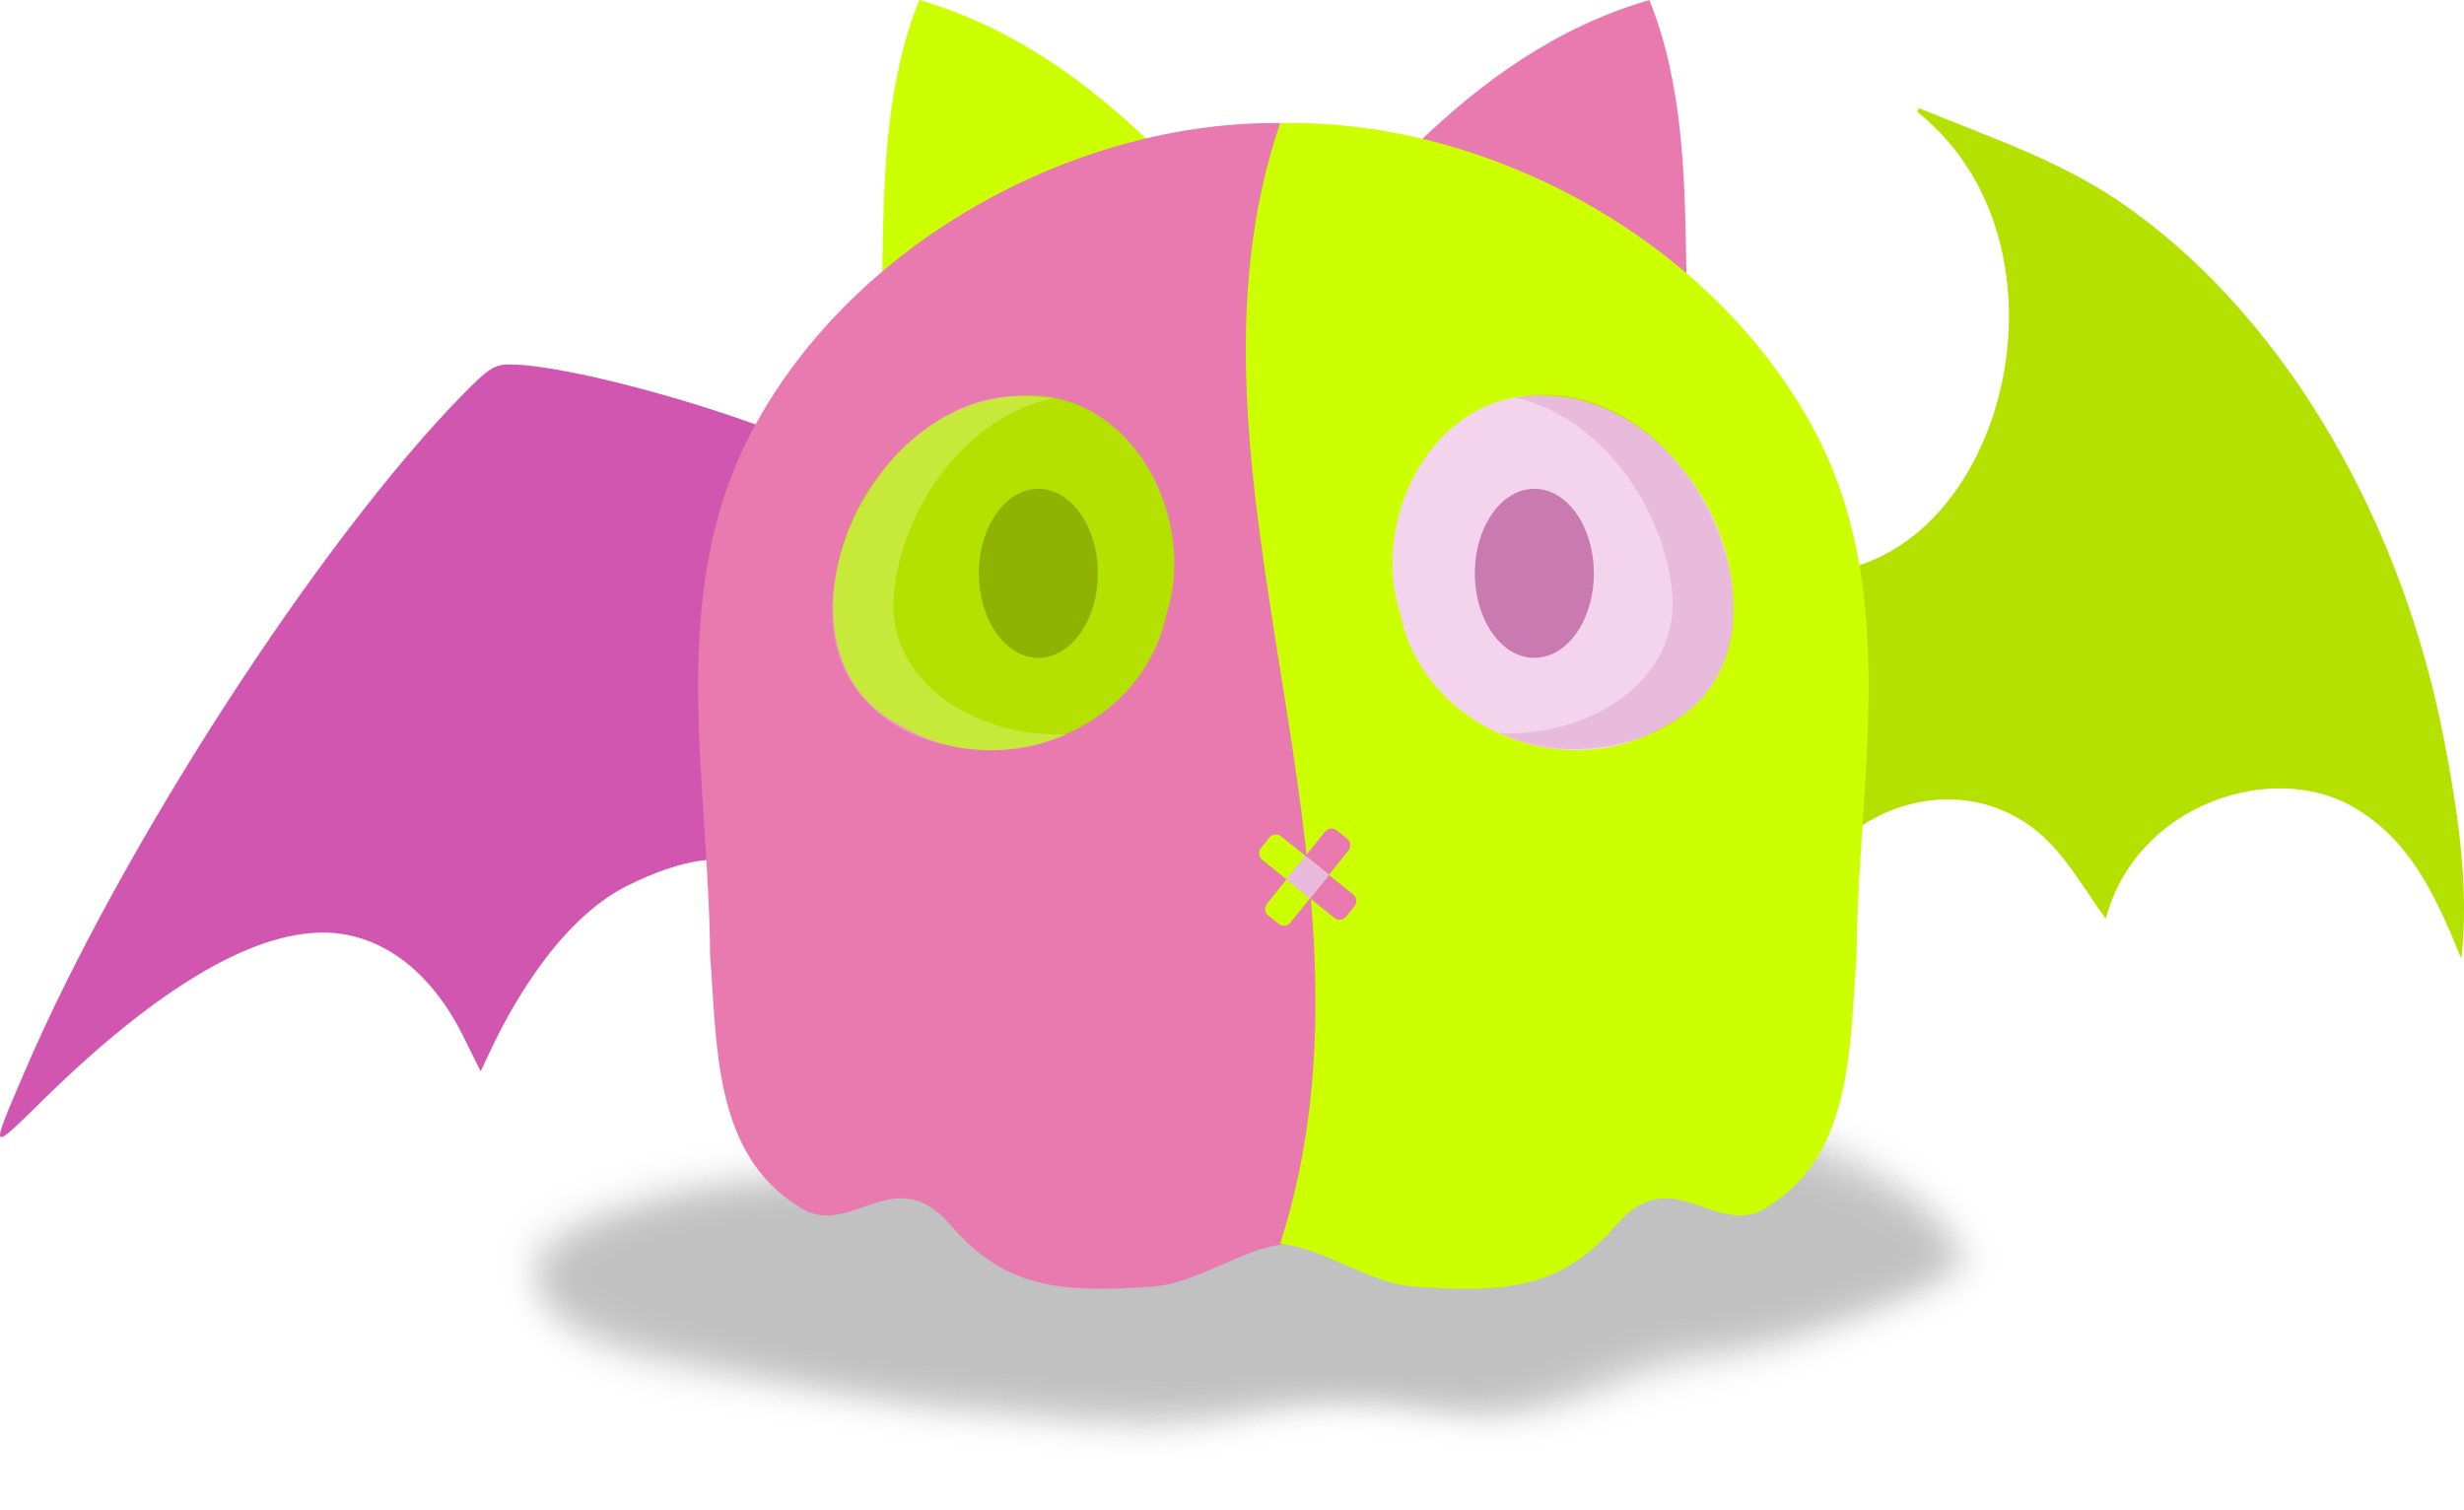
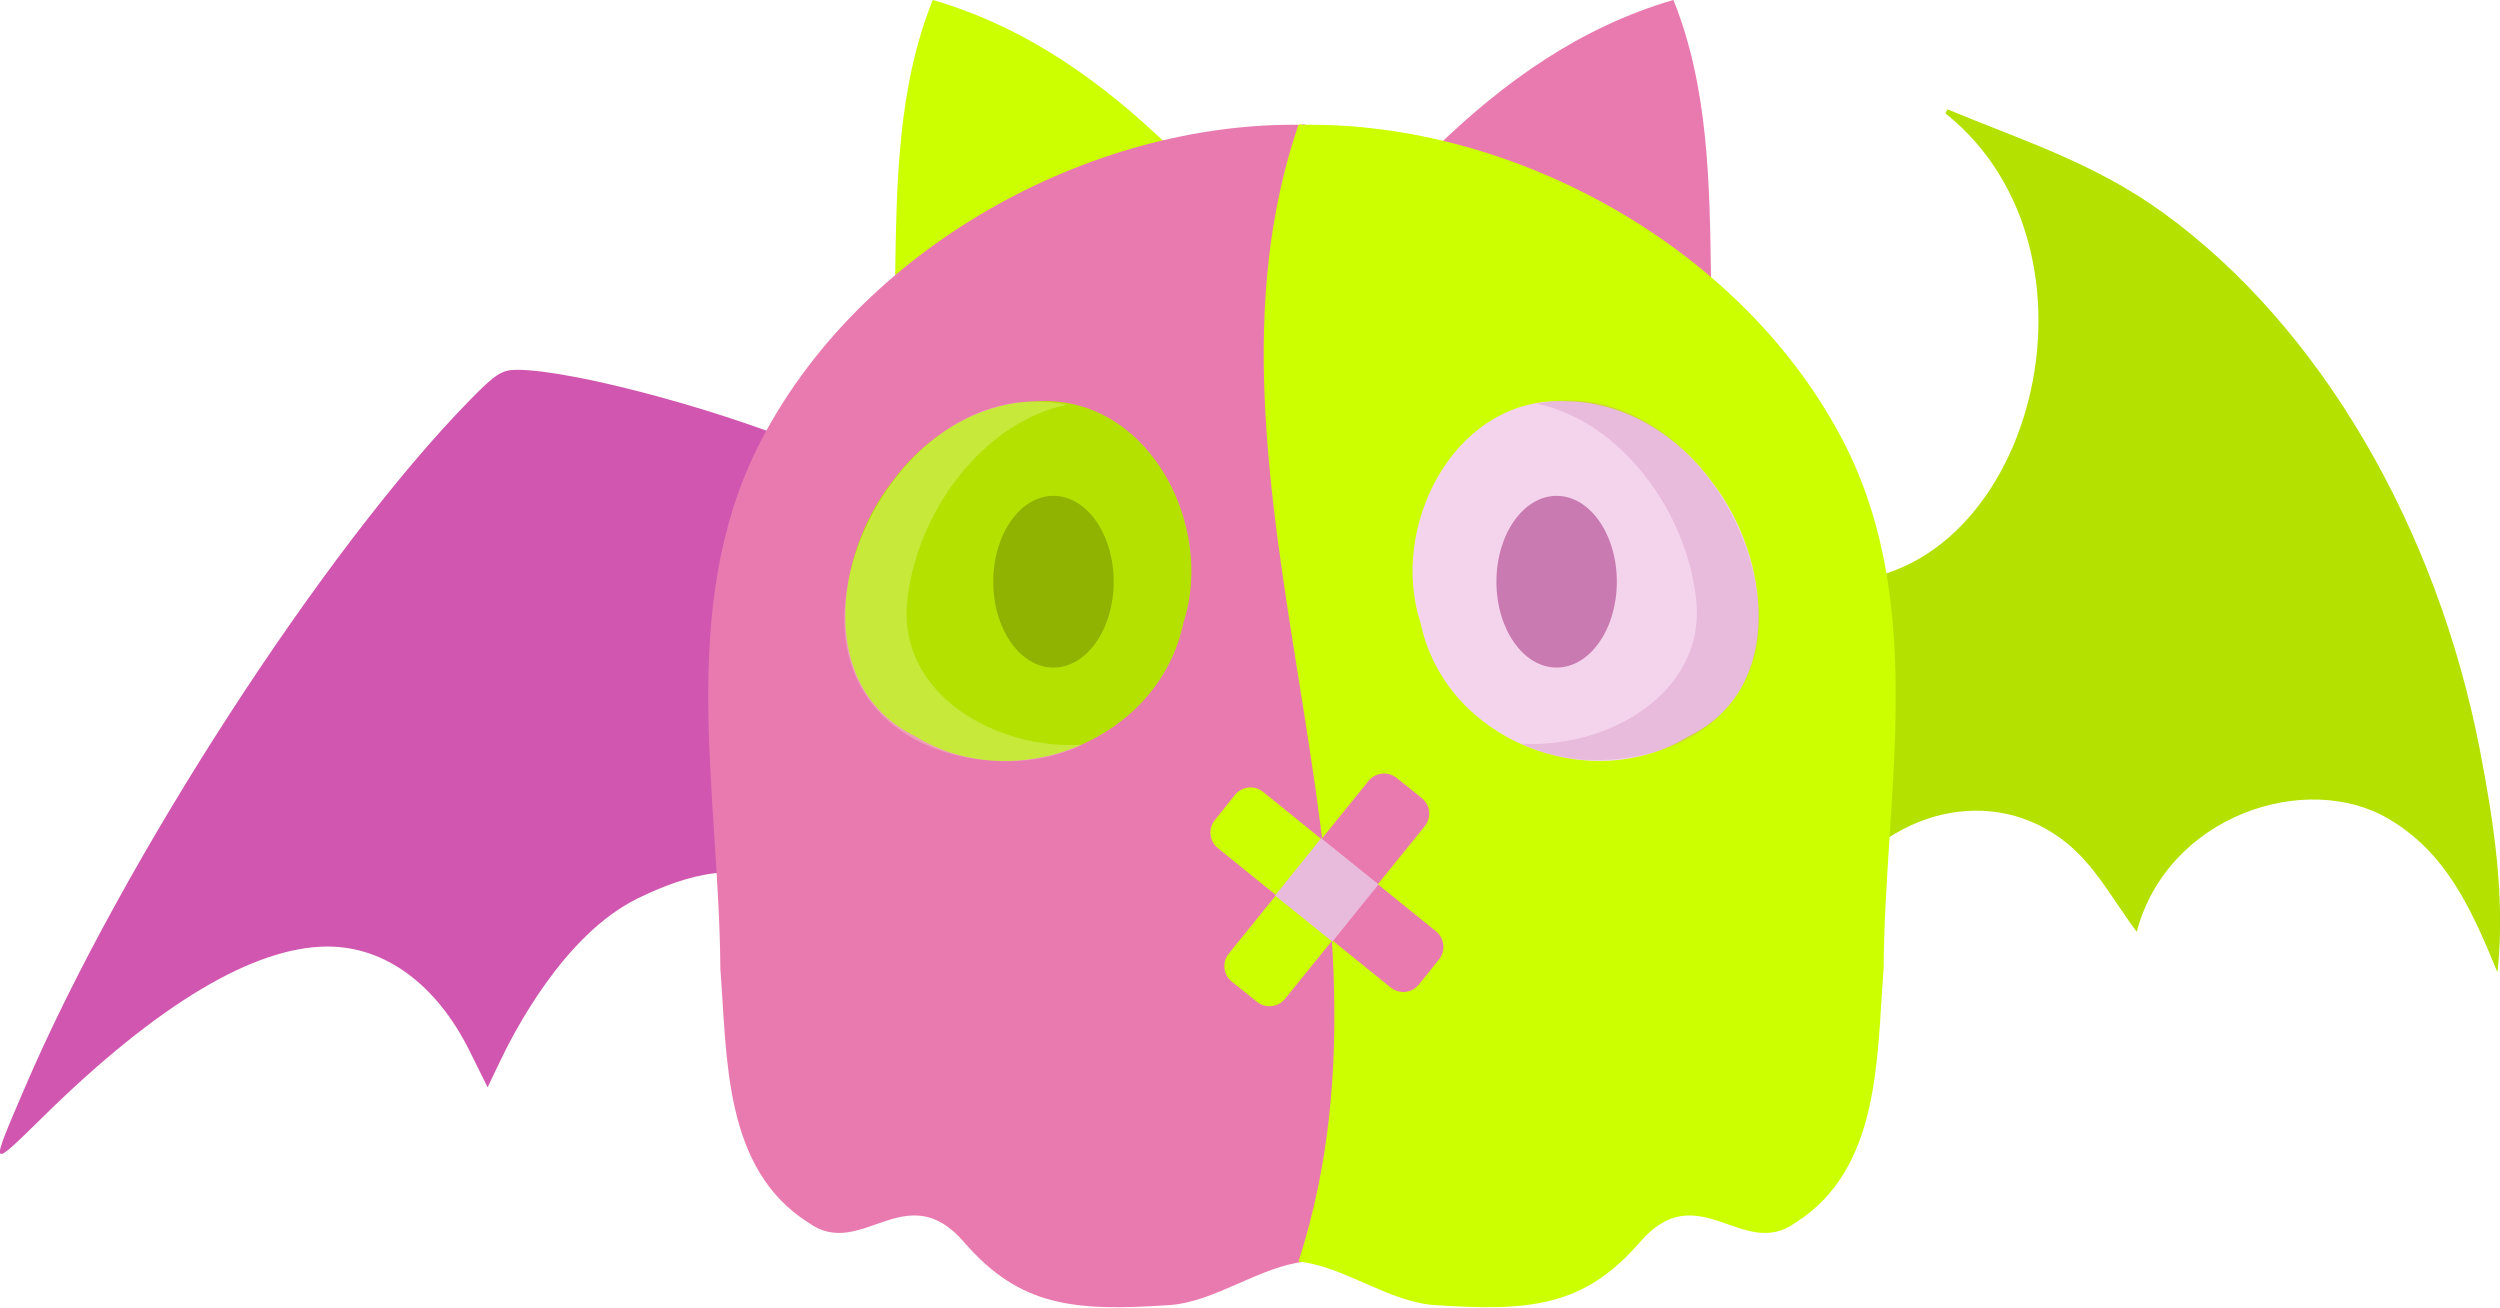
- <svg xmlns="http://www.w3.org/2000/svg" width="101.154" height="61.974" viewBox="0 0 101.154 61.974" version="1.1" id="svg5" xml:space="preserve">
-   <defs id="defs2">
-     <filter x="-0.046" width="1.092" y="-0.185" height="1.37" style="color-interpolation-filters:sRGB" id="filter25488">
-       <feGaussianBlur stdDeviation="1.169" result="blur" id="feGaussianBlur25472" />
-       <feComposite in="SourceGraphic" in2="blur" operator="atop" result="composite1" id="feComposite25474" />
-       <feComposite in2="composite1" operator="in" result="composite2" id="feComposite25476" />
-       <feComposite in2="composite2" operator="in" result="composite3" id="feComposite25478" />
-       <feTurbulence type="fractalNoise" numOctaves="2" seed="16" baseFrequency="0.05 0.05" result="turbulence" id="feTurbulence25480" />
-       <feDisplacementMap in="composite3" in2="turbulence" xChannelSelector="R" scale="6.032" yChannelSelector="G" result="map" id="feDisplacementMap25482" />
-       <feColorMatrix values="1 0 0 0 0 0 1 0 0 0 0 0 1 0 0 0 0 0 0.977 -0 " result="colormatrix" id="feColorMatrix25484" />
-       <feComposite in="composite3" in2="colormatrix" operator="atop" result="composite4" id="feComposite25486" />
-     </filter>
-   </defs>
-   <ellipse style="opacity:0.247;fill:#000000;fill-opacity:1;stroke:none;stroke-width:0.102;stroke-linecap:round;stroke-linejoin:round;stroke-dasharray:none;stroke-opacity:1;paint-order:fill markers stroke;filter:url(#filter25488)" id="ellipse12190" cx="50.321" cy="51.589" rx="30.399" ry="7.58" />
-   <g id="g1896" transform="translate(-235.2106,633.961)">
-     <path id="path12180" style="fill:#ccff00;fill-opacity:1;stroke-width:0.15;stroke-linecap:round" d="m 272.949,-633.961 c 3.795,1.105 6.856,3.311 9.611,5.977 l -11.131,5.287 c 0.059,-3.867 0.103,-7.737 1.521,-11.264 z" />
-     <path style="fill:#b4e100;fill-opacity:1;stroke:none;stroke-width:0.158" d="m 313.996,-629.519 -0.074,0.15 c 7.275,5.806 3.182,19.865 -5.311,18.897 -1.121,-0.128 -2.225,-0.526 -3.195,-1.249 -1.512,-1.126 -2.474,-2.772 -3.359,-4.622 -1.18,4.08 -2.838,7.11 -5.208,10.262 4.032,-0.176 7.593,0.054 10.215,4.489 0.836,1.414 1.141,3.126 1.907,4.545 1.879,-3.753 6.181,-5.219 9.343,-3.173 1.521,0.984 2.236,2.465 3.346,3.976 1.246,-4.715 6.852,-6.54 10.194,-4.569 2.282,1.345 3.309,3.518 4.402,6.207 0.337,-2.938 -0.161,-6.15 -0.712,-8.999 -1.724,-8.921 -6.413,-17.11 -12.832,-21.742 -2.78,-2.006 -5.708,-2.922 -8.715,-4.171" id="path12182" />
-     <ellipse style="fill:#f4d4ed;fill-opacity:1;stroke-width:0.231;stroke-linecap:round" id="ellipse12184" cx="299.955" cy="-610.425" rx="9.581" ry="9.581" />
-     <ellipse style="fill:#b4e100;fill-opacity:1;stroke-width:0.231;stroke-linecap:round" id="ellipse12186" cx="276.634" cy="-610.425" rx="9.581" ry="9.581" />
-     <path id="path12188" style="fill:#d056b0;fill-opacity:1;stroke:none;stroke-width:0.146;stroke-linecap:square;stroke-linejoin:bevel;paint-order:fill markers stroke" d="m 268.713,-615.882 c -0.046,0.094 -0.088,0.188 -0.131,0.282 -0.003,-0.002 -0.007,-10e-4 -0.01,-0.002 -3.666,-1.639 -10.106,-3.398 -12.444,-3.399 -0.607,-1.7e-4 -0.866,0.166 -1.897,1.215 -5.88,5.984 -14.095,18.676 -18.02,27.843 -1.432,3.345 -1.451,3.315 0.765,1.139 4.626,-4.543 8.524,-6.874 11.492,-6.874 2.323,0 4.401,1.528 5.742,4.223 l 0.732,1.474 0.452,-0.953 c 0.6,-1.265 2.612,-5.213 5.604,-6.684 1.982,-0.975 4.308,-1.685 6.352,-0.278 0.01,0.362 1.392,0.723 1.392,1.082 z" />
-     <path id="path12192" style="fill:#e97ab0;fill-opacity:1;stroke:none;stroke-width:0.117;stroke-linecap:round;stroke-linejoin:round;stroke-dasharray:none;stroke-opacity:1;paint-order:fill markers stroke" d="m 287.902,-628.907 c -8.536,-0.152 -17.986,4.978 -22.036,13.061 -3.265,6.601 -1.55,14.06 -1.505,21.09 0.287,3.592 0.116,8.104 3.571,10.281 2.12,1.536 3.939,-1.935 6.283,0.783 2.271,2.633 4.494,2.809 8.311,2.547 1.845,-0.127 3.671,-1.582 5.503,-1.754 5.635,-15.528 -4.997,-29.627 0,-46.003 -0.042,-9.4e-4 -0.084,-0.004 -0.126,-0.005 z m -10.391,11.183 c 4.305,0.021 6.85,5.137 5.583,8.98 -0.979,4.727 -6.814,7.055 -10.861,4.582 -3.932,-1.943 -3.25,-7.273 -0.971,-10.228 1.343,-1.87 3.483,-3.257 5.828,-3.319 0.142,-0.01 0.283,-0.015 0.422,-0.014 z" />
-     <path id="path12194" style="opacity:0.274;fill:#f6ffd5;fill-opacity:1;stroke:none;stroke-width:0.041;stroke-linecap:round;paint-order:fill markers stroke" d="m 277.044,-617.71 c -3.918,-10e-6 -7.236,4.067 -7.633,8.105 -0.412,4.188 2.823,6.506 6.74,6.438 1.647,-0.029 2.791,-0.638 2.838,-0.662 -3.569,0.201 -7.445,-2.086 -7.082,-5.777 0.357,-3.632 3.078,-7.288 6.474,-7.985 -0.421,-0.079 -0.867,-0.12 -1.337,-0.12 z" />
-     <ellipse style="fill:#8fb300;fill-opacity:1;stroke:none;stroke-width:4.041;stroke-linecap:round;stroke-linejoin:round;stroke-opacity:0.925;paint-order:fill markers stroke" id="ellipse12196" cx="277.839" cy="-610.425" rx="2.442" ry="3.47" />
-     <path id="path12198" style="fill:#e97ab0;fill-opacity:1;stroke-width:0.15;stroke-linecap:round" d="m 302.923,-633.961 c -3.795,1.105 -6.856,3.311 -9.611,5.977 l 11.131,5.287 c -0.059,-3.867 -0.103,-7.737 -1.521,-11.264 z" />
-     <path id="path12200" style="fill:#ccff00;fill-opacity:1;stroke:none;stroke-width:0.117;stroke-linecap:round;stroke-linejoin:round;stroke-dasharray:none;stroke-opacity:1;paint-order:fill markers stroke" d="m 287.89,-628.907 c 8.536,-0.152 17.986,4.978 22.036,13.061 3.265,6.601 1.55,14.06 1.505,21.09 -0.287,3.592 -0.116,8.104 -3.571,10.281 -2.12,1.536 -3.939,-1.935 -6.283,0.783 -2.271,2.633 -4.494,2.809 -8.311,2.547 -1.845,-0.127 -3.671,-1.582 -5.503,-1.754 4.995,-15.447 -4.909,-31.613 0,-46.003 0.042,-9.4e-4 0.084,-0.004 0.126,-0.005 z m 10.391,11.183 c -4.305,0.021 -6.85,5.137 -5.583,8.98 0.979,4.727 6.814,7.055 10.861,4.582 3.932,-1.943 3.25,-7.273 0.971,-10.228 -1.343,-1.87 -3.483,-3.257 -5.828,-3.319 -0.142,-0.01 -0.283,-0.015 -0.422,-0.014 z" />
-     <path id="path12202" style="opacity:0.274;fill:#c97ab0;fill-opacity:1;stroke:none;stroke-width:0.041;stroke-linecap:round;paint-order:fill markers stroke" d="m 298.718,-617.756 c 3.918,-10e-6 7.236,4.067 7.633,8.105 0.412,4.188 -2.823,6.506 -6.74,6.438 -1.647,-0.029 -2.791,-0.638 -2.838,-0.662 3.569,0.201 7.445,-2.086 7.082,-5.777 -0.357,-3.632 -3.078,-7.288 -6.474,-7.985 0.421,-0.079 0.867,-0.12 1.337,-0.12 z" />
-     <ellipse style="fill:#c97ab0;fill-opacity:1;stroke:none;stroke-width:4.041;stroke-linecap:round;stroke-linejoin:round;stroke-opacity:0.925;paint-order:fill markers stroke" id="ellipse12204" cx="-298.2" cy="-610.425" rx="2.442" ry="3.47" transform="scale(-1,1)" />
-     <path style="fill:#e97ab0;fill-opacity:1;stroke-width:0.054;stroke-linecap:round" d="m 288.803,-598.822 0.962,0.775 0.804,-0.999 c 0.119,-0.148 0.096,-0.362 -0.052,-0.481 l -0.429,-0.346 c -0.148,-0.119 -0.362,-0.096 -0.481,0.052 z" id="path12270" />
-     <path style="fill:#ccff00;fill-opacity:1;stroke-width:0.054;stroke-linecap:round" d="m 288.029,-597.861 0.775,-0.962 -0.999,-0.804 c -0.148,-0.119 -0.362,-0.096 -0.481,0.052 l -0.346,0.429 c -0.119,0.148 -0.096,0.362 0.052,0.481 z" id="path12272" />
-     <path style="fill:#ccff00;fill-opacity:1;stroke-width:0.054;stroke-linecap:round" d="m 288.99,-597.086 -0.962,-0.775 -0.804,0.999 c -0.119,0.148 -0.096,0.362 0.052,0.481 l 0.429,0.346 c 0.148,0.119 0.362,0.096 0.481,-0.052 z" id="path12274" />
-     <path style="fill:#e97ab0;fill-opacity:1;stroke-width:0.054;stroke-linecap:round" d="m 290.815,-596.762 c 0.119,-0.148 0.096,-0.362 -0.052,-0.481 l -0.999,-0.804 -0.775,0.962 0.999,0.804 c 0.148,0.119 0.362,0.096 0.481,-0.052 z" id="path12276" />
-     <rect style="fill:#e8bbdc;fill-opacity:1;stroke-width:0.075;stroke-linecap:round" id="rect12278" width="1.259" height="1.259" x="-647.523" y="149.502" ry="0" transform="rotate(128.8531)" />
+ <svg xmlns="http://www.w3.org/2000/svg" width="55.324mm" height="28.935mm" viewBox="0 0 55.324 28.935" version="1.1" id="svg5" xml:space="preserve">
+   <defs id="defs2" />
+   <g id="g247" transform="matrix(6.168694,0,0,6.168694,-48.48457,-257.2665)">
+     <path id="path236" style="fill:#ccff00;fill-opacity:1;stroke-width:0.013;stroke-linecap:round" d="m 11.206,41.705 c 0.336,0.098 0.608,0.294 0.852,0.53 l -0.987,0.469 c 0.005,-0.343 0.009,-0.686 0.135,-0.999 z" />
+     <path style="fill:#b4e100;fill-opacity:1;stroke:none;stroke-width:0.014" d="m 14.845,42.099 -0.006,0.013 c 0.645,0.515 0.282,1.761 -0.471,1.675 -0.099,-0.011 -0.197,-0.047 -0.283,-0.111 -0.134,-0.1 -0.219,-0.246 -0.298,-0.41 -0.105,0.362 -0.252,0.63 -0.462,0.91 0.357,-0.016 0.673,0.005 0.906,0.398 0.074,0.125 0.101,0.277 0.169,0.403 0.167,-0.333 0.548,-0.463 0.828,-0.281 0.135,0.087 0.198,0.219 0.297,0.352 0.111,-0.418 0.608,-0.58 0.904,-0.405 0.202,0.119 0.293,0.312 0.39,0.55 0.03,-0.261 -0.014,-0.545 -0.063,-0.798 -0.153,-0.791 -0.569,-1.517 -1.138,-1.928 -0.246,-0.178 -0.506,-0.259 -0.773,-0.37" id="path237" />
+     <ellipse style="fill:#f4d4ed;fill-opacity:1;stroke-width:0.02;stroke-linecap:round" id="ellipse237" cx="13.6" cy="43.792" rx="0.849" ry="0.849" />
+     <ellipse style="fill:#b4e100;fill-opacity:1;stroke-width:0.02;stroke-linecap:round" id="ellipse238" cx="11.532" cy="43.792" rx="0.849" ry="0.849" />
+     <path id="path238" style="fill:#d056b0;fill-opacity:1;stroke:none;stroke-width:0.013;stroke-linecap:square;stroke-linejoin:bevel;paint-order:fill markers stroke" d="m 10.83,43.308 c -0.004,0.008 -0.008,0.017 -0.012,0.025 -2.66e-4,-1.77e-4 -6.21e-4,-8.8e-5 -9.13e-4,-1.77e-4 -0.325,-0.145 -0.896,-0.301 -1.103,-0.301 -0.054,-1.5e-5 -0.077,0.015 -0.168,0.108 -0.521,0.531 -1.25,1.656 -1.598,2.469 -0.127,0.297 -0.129,0.294 0.068,0.101 0.41,-0.403 0.756,-0.609 1.019,-0.609 0.206,0 0.39,0.135 0.509,0.374 l 0.065,0.131 0.04,-0.084 c 0.053,-0.112 0.232,-0.462 0.497,-0.593 0.176,-0.086 0.382,-0.149 0.563,-0.025 9.14e-4,0.032 0.123,0.064 0.123,0.096 z" />
+     <path id="path239" style="fill:#e97ab0;fill-opacity:1;stroke:none;stroke-width:0.01;stroke-linecap:round;stroke-linejoin:round;stroke-dasharray:none;stroke-opacity:1;paint-order:fill markers stroke" d="m 12.531,42.153 c -0.757,-0.013 -1.595,0.441 -1.954,1.158 -0.289,0.585 -0.137,1.247 -0.133,1.87 0.025,0.318 0.01,0.718 0.317,0.911 0.188,0.136 0.349,-0.172 0.557,0.069 0.201,0.233 0.398,0.249 0.737,0.226 0.164,-0.011 0.326,-0.14 0.488,-0.156 0.5,-1.377 -0.443,-2.627 0,-4.079 -0.004,-8.4e-5 -0.007,-3.55e-4 -0.011,-4.44e-4 z m -0.921,0.991 c 0.382,0.002 0.607,0.455 0.495,0.796 -0.087,0.419 -0.604,0.626 -0.963,0.406 -0.349,-0.172 -0.288,-0.645 -0.086,-0.907 0.119,-0.166 0.309,-0.289 0.517,-0.294 0.013,-9.04e-4 0.025,-0.001 0.037,-0.001 z" />
+     <path id="path240" style="opacity:0.274;fill:#f6ffd5;fill-opacity:1;stroke:none;stroke-width:0.004;stroke-linecap:round;paint-order:fill markers stroke" d="m 11.569,43.146 c -0.347,-1e-6 -0.642,0.361 -0.677,0.719 -0.036,0.371 0.25,0.577 0.598,0.571 0.146,-0.003 0.247,-0.057 0.252,-0.059 -0.316,0.018 -0.66,-0.185 -0.628,-0.512 0.032,-0.322 0.273,-0.646 0.574,-0.708 -0.037,-0.007 -0.077,-0.011 -0.119,-0.011 z" />
+     <ellipse style="fill:#8fb300;fill-opacity:1;stroke:none;stroke-width:0.358;stroke-linecap:round;stroke-linejoin:round;stroke-opacity:0.925;paint-order:fill markers stroke" id="ellipse240" cx="11.639" cy="43.792" rx="0.216" ry="0.308" />
+     <path id="path241" style="fill:#e97ab0;fill-opacity:1;stroke-width:0.013;stroke-linecap:round" d="m 13.863,41.705 c -0.336,0.098 -0.608,0.294 -0.852,0.53 l 0.987,0.469 c -0.005,-0.343 -0.009,-0.686 -0.135,-0.999 z" />
+     <path id="path242" style="fill:#ccff00;fill-opacity:1;stroke:none;stroke-width:0.01;stroke-linecap:round;stroke-linejoin:round;stroke-dasharray:none;stroke-opacity:1;paint-order:fill markers stroke" d="m 12.53,42.153 c 0.757,-0.013 1.595,0.441 1.954,1.158 0.289,0.585 0.137,1.247 0.133,1.87 -0.025,0.318 -0.01,0.718 -0.317,0.911 -0.188,0.136 -0.349,-0.172 -0.557,0.069 -0.201,0.233 -0.398,0.249 -0.737,0.226 -0.164,-0.011 -0.326,-0.14 -0.488,-0.156 0.443,-1.37 -0.435,-2.803 0,-4.079 0.004,-8.4e-5 0.007,-3.55e-4 0.011,-4.44e-4 z m 0.921,0.991 c -0.382,0.002 -0.607,0.455 -0.495,0.796 0.087,0.419 0.604,0.626 0.963,0.406 0.349,-0.172 0.288,-0.645 0.086,-0.907 -0.119,-0.166 -0.309,-0.289 -0.517,-0.294 -0.013,-9.04e-4 -0.025,-0.001 -0.037,-0.001 z" />
+     <path id="path243" style="opacity:0.274;fill:#c97ab0;fill-opacity:1;stroke:none;stroke-width:0.004;stroke-linecap:round;paint-order:fill markers stroke" d="m 13.49,43.142 c 0.347,-1e-6 0.642,0.361 0.677,0.719 0.036,0.371 -0.25,0.577 -0.598,0.571 -0.146,-0.003 -0.247,-0.057 -0.252,-0.059 0.316,0.018 0.66,-0.185 0.628,-0.512 -0.032,-0.322 -0.273,-0.646 -0.574,-0.708 0.037,-0.007 0.077,-0.011 0.119,-0.011 z" />
+     <ellipse style="fill:#c97ab0;fill-opacity:1;stroke:none;stroke-width:0.358;stroke-linecap:round;stroke-linejoin:round;stroke-opacity:0.925;paint-order:fill markers stroke" id="ellipse243" cx="-13.444" cy="43.792" rx="0.216" ry="0.308" transform="scale(-1,1)" />
+     <path style="fill:#e97ab0;fill-opacity:1;stroke-width:0.011;stroke-linecap:round" d="m 12.6,44.716 0.202,0.162 0.169,-0.209 c 0.025,-0.031 0.02,-0.076 -0.011,-0.101 l -0.09,-0.072 c -0.031,-0.025 -0.076,-0.02 -0.101,0.011 z" id="path244" />
+     <path style="fill:#ccff00;fill-opacity:1;stroke-width:0.011;stroke-linecap:round" d="m 12.438,44.917 0.162,-0.202 -0.209,-0.169 c -0.031,-0.025 -0.076,-0.02 -0.101,0.011 l -0.072,0.09 c -0.025,0.031 -0.02,0.076 0.011,0.101 z" id="path245" />
+     <path style="fill:#ccff00;fill-opacity:1;stroke-width:0.011;stroke-linecap:round" d="m 12.639,45.079 -0.202,-0.162 -0.169,0.209 c -0.025,0.031 -0.02,0.076 0.011,0.101 l 0.09,0.072 c 0.031,0.025 0.076,0.02 0.101,-0.011 z" id="path246" />
+     <path style="fill:#e97ab0;fill-opacity:1;stroke-width:0.011;stroke-linecap:round" d="m 13.022,45.147 c 0.025,-0.031 0.02,-0.076 -0.011,-0.101 l -0.209,-0.169 -0.162,0.202 0.209,0.169 c 0.031,0.025 0.076,0.02 0.101,-0.011 z" id="path247" />
+     <rect style="fill:#e8bbdc;fill-opacity:1;stroke-width:0.016;stroke-linecap:round" id="rect247" width="0.264" height="0.264" x="26.916" y="-38.125" ry="0" transform="rotate(128.8531)" />
  </g>
</svg>
